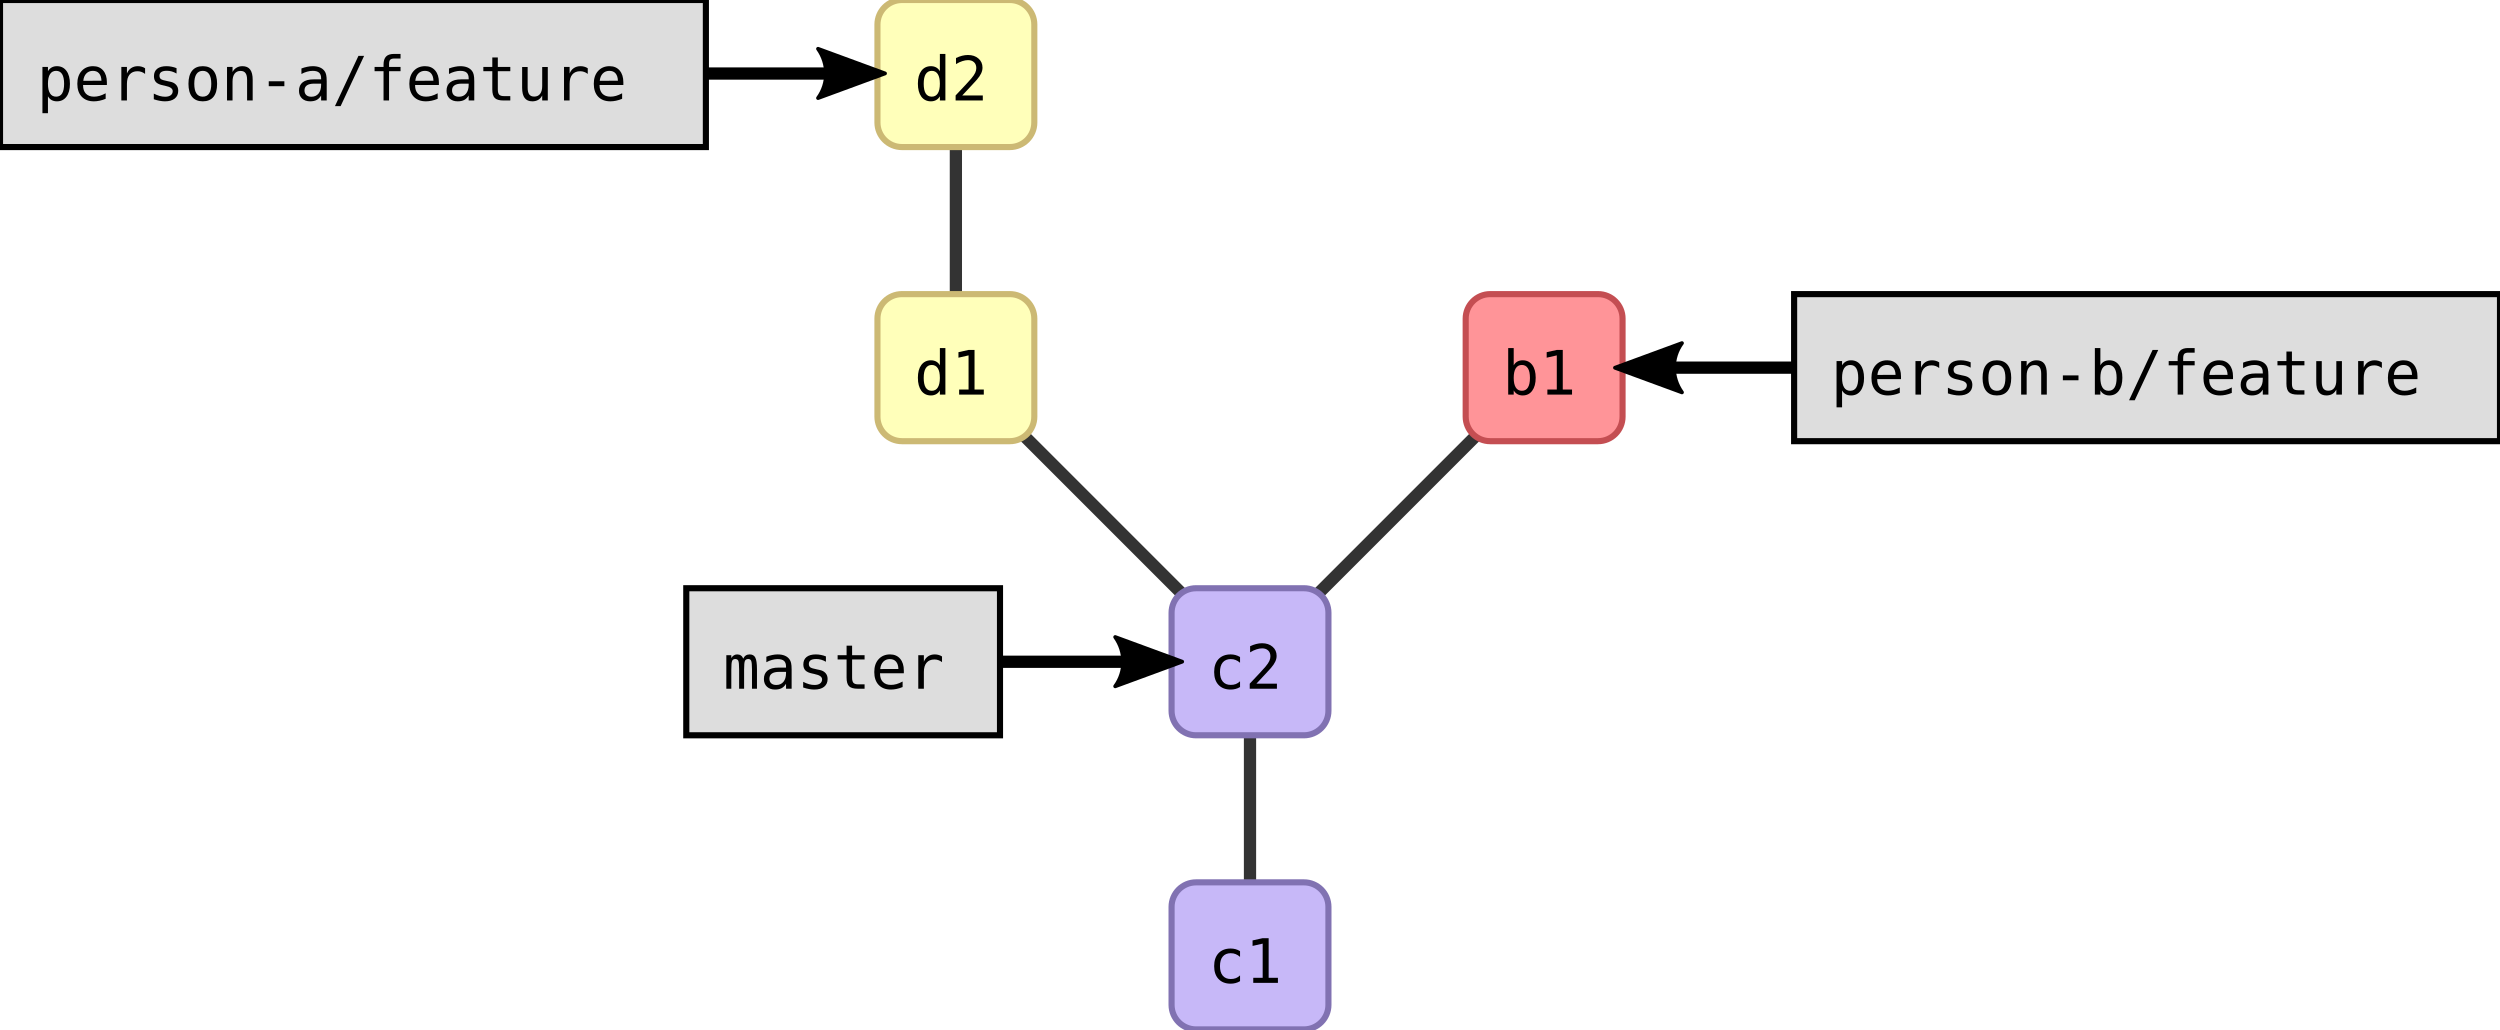
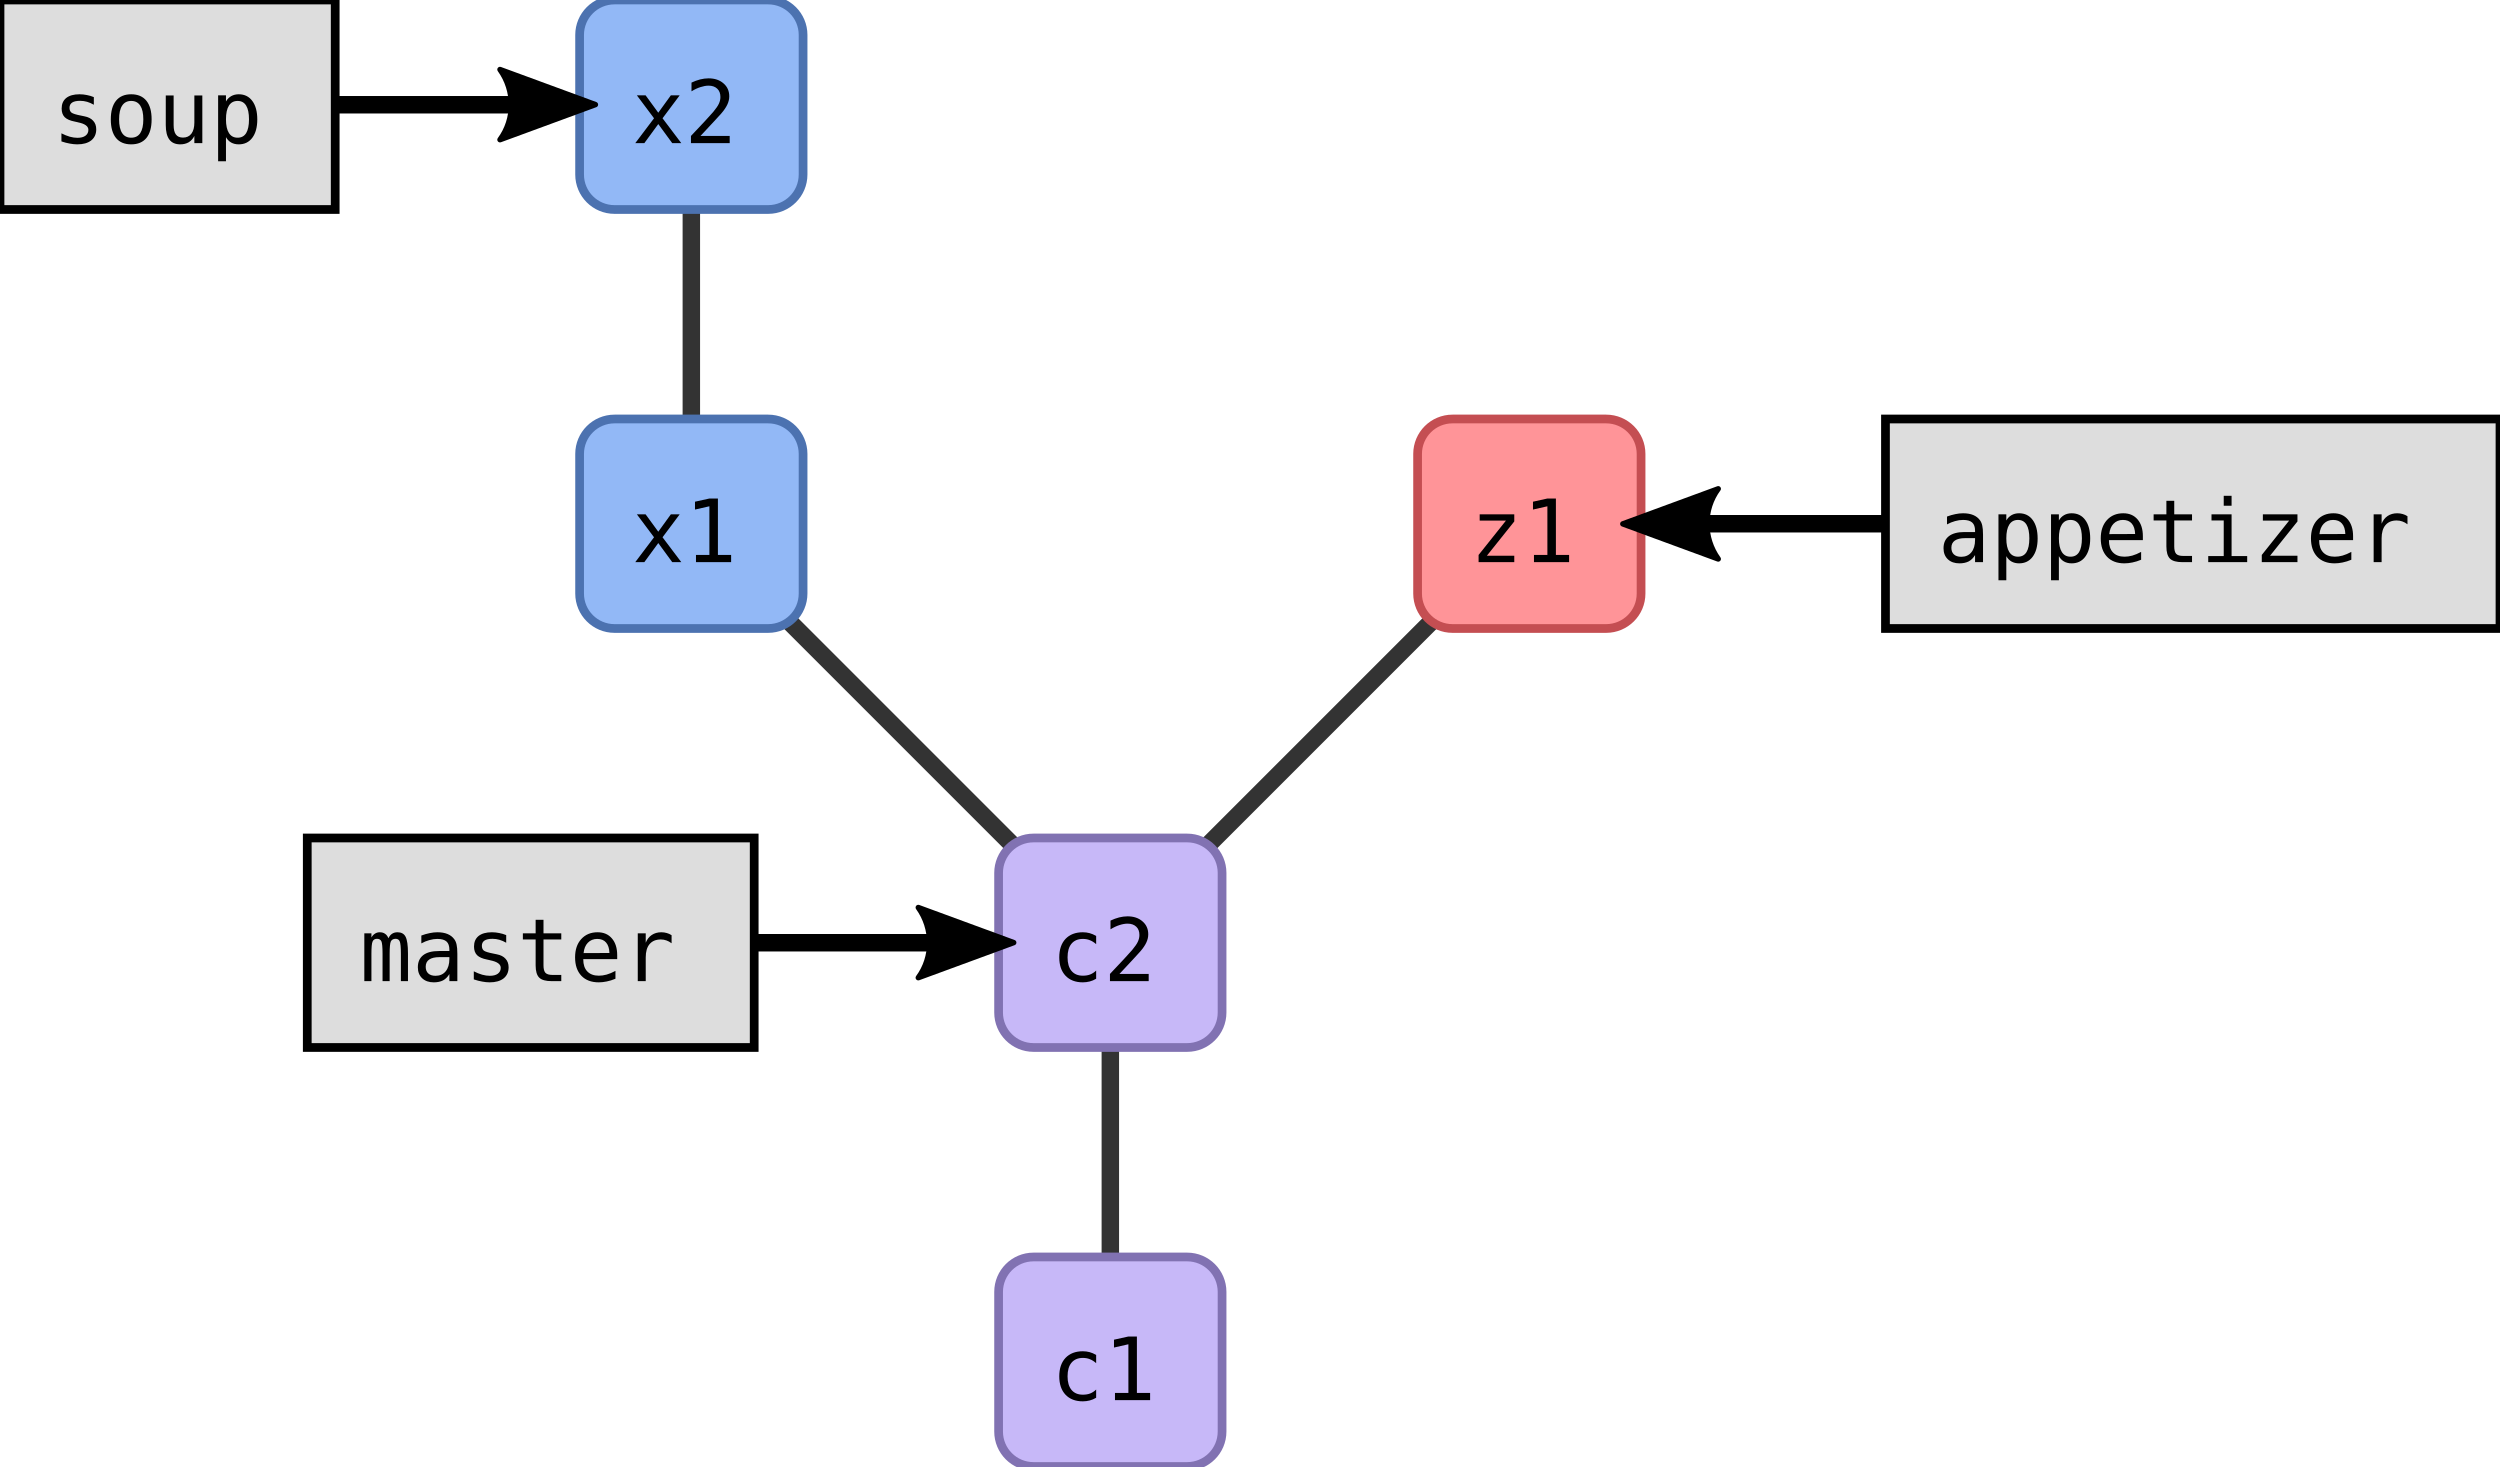
- <svg xmlns="http://www.w3.org/2000/svg" width="510.0" height="210.0" id="svg2" version="1.1">
+ <svg xmlns="http://www.w3.org/2000/svg" width="358.0" height="210.0" id="svg2" version="1.1">
  <defs id="defs4">
    <marker orient="auto" refY="0.0" refX="0.0" id="fullmarker" style="overflow:visible;">
      <path style="opacity:1.0;fill:#000000;stroke:#000000;fill-rule:evenodd;stroke-width:0.625;stroke-linejoin:round;" d="M 8.719,4.034 L -2.207,0.016 L 8.719,-4.002 C 6.973,-1.63 6.983,1.616 8.719,4.034 z " transform="scale(0.5) rotate(180) translate(0,0)" />
    </marker>
    <marker orient="auto" refY="0.0" refX="0.0" id="ghostmarker" style="overflow:visible;">
      <path style="opacity:0.2;fill:#000000;stroke:#000000;fill-rule:evenodd;stroke-width:0.625;stroke-linejoin:round;" d="M 8.719,4.034 L -2.207,0.016 L 8.719,-4.002 C 6.973,-1.63 6.983,1.616 8.719,4.034 z " transform="scale(0.5) rotate(180) translate(0,0)" />
    </marker>
  </defs>
-   <g transform="translate(239.0,180.0) rotate(0)" id="layer1">
+   <g transform="translate(143.0,180.0) rotate(0)" id="layer1">
    <line x1="-44.0" y1="-105.0" x2="-44.0" y2="-165.0" style="stroke:#000000;                         stroke-width:2.5;                         stroke-opacity:0.8" />
+     <line x1="16.0" y1="-45.0" x2="-44.0" y2="-105.0" style="stroke:#000000;                         stroke-width:2.5;                         stroke-opacity:0.8" />
    <line x1="16.0" y1="-45.0" x2="76.0" y2="-105.0" style="stroke:#000000;                         stroke-width:2.5;                         stroke-opacity:0.8" />
-     <line x1="16.0" y1="-45.0" x2="-44.0" y2="-105.0" style="stroke:#000000;                         stroke-width:2.5;                         stroke-opacity:0.8" />
    <line x1="16.0" y1="15.0" x2="16.0" y2="-45.0" style="stroke:#000000;                         stroke-width:2.5;                         stroke-opacity:0.8" />
-     <rect style="fill:#ffffba;                         stroke:#CCB974;                         stroke-width:1.25;                         stroke-miterlimit:4;                         stroke-opacity:1.0;                         stroke-dasharray:none" width="32.0" height="30.0" x="-60.0" y="-180.0" ry="5.0" />
-     <text style="font-size:12.5px;                         font-style:normal;                         font-weight:normal;                         line-height:125%%;                         letter-spacing:0px;                         word-spacing:0px;                         fill:#000000;                         fill-opacity:1.0;                         stroke:none;                         font-family:DejaVu Sans Mono" x="-52.5" y="-159.5">d2</text>
-     <rect style="fill:#ffffba;                         stroke:#CCB974;                         stroke-width:1.25;                         stroke-miterlimit:4;                         stroke-opacity:1.0;                         stroke-dasharray:none" width="32.0" height="30.0" x="-60.0" y="-120.0" ry="5.0" />
-     <text style="font-size:12.5px;                         font-style:normal;                         font-weight:normal;                         line-height:125%%;                         letter-spacing:0px;                         word-spacing:0px;                         fill:#000000;                         fill-opacity:1.0;                         stroke:none;                         font-family:DejaVu Sans Mono" x="-52.5" y="-99.5">d1</text>
+     <rect style="fill:#92b8f6;                         stroke:#4C72B0;                         stroke-width:1.25;                         stroke-miterlimit:4;                         stroke-opacity:1.0;                         stroke-dasharray:none" width="32.0" height="30.0" x="-60.0" y="-180.0" ry="5.0" />
+     <text style="font-size:12.5px;                         font-style:normal;                         font-weight:normal;                         line-height:125%%;                         letter-spacing:0px;                         word-spacing:0px;                         fill:#000000;                         fill-opacity:1.0;                         stroke:none;                         font-family:DejaVu Sans Mono" x="-52.5" y="-159.5">x2</text>
+     <rect style="fill:#92b8f6;                         stroke:#4C72B0;                         stroke-width:1.25;                         stroke-miterlimit:4;                         stroke-opacity:1.0;                         stroke-dasharray:none" width="32.0" height="30.0" x="-60.0" y="-120.0" ry="5.0" />
+     <text style="font-size:12.5px;                         font-style:normal;                         font-weight:normal;                         line-height:125%%;                         letter-spacing:0px;                         word-spacing:0px;                         fill:#000000;                         fill-opacity:1.0;                         stroke:none;                         font-family:DejaVu Sans Mono" x="-52.5" y="-99.5">x1</text>
    <rect style="fill:#c7b8f8;                         stroke:#8172B2;                         stroke-width:1.25;                         stroke-miterlimit:4;                         stroke-opacity:1.0;                         stroke-dasharray:none" width="32.0" height="30.0" x="0.0" y="-60.0" ry="5.0" />
    <text style="font-size:12.5px;                         font-style:normal;                         font-weight:normal;                         line-height:125%%;                         letter-spacing:0px;                         word-spacing:0px;                         fill:#000000;                         fill-opacity:1.0;                         stroke:none;                         font-family:DejaVu Sans Mono" x="7.5" y="-39.5">c2</text>
    <rect style="fill:#c7b8f8;                         stroke:#8172B2;                         stroke-width:1.25;                         stroke-miterlimit:4;                         stroke-opacity:1.0;                         stroke-dasharray:none" width="32.0" height="30.0" x="0.0" y="0.0" ry="5.0" />
    <text style="font-size:12.5px;                         font-style:normal;                         font-weight:normal;                         line-height:125%%;                         letter-spacing:0px;                         word-spacing:0px;                         fill:#000000;                         fill-opacity:1.0;                         stroke:none;                         font-family:DejaVu Sans Mono" x="7.5" y="20.5">c1</text>
    <rect style="fill:#ff9498;                         stroke:#C44E52;                         stroke-width:1.25;                         stroke-miterlimit:4;                         stroke-opacity:1.0;                         stroke-dasharray:none" width="32.0" height="30.0" x="60.0" y="-120.0" ry="5.0" />
-     <text style="font-size:12.5px;                         font-style:normal;                         font-weight:normal;                         line-height:125%%;                         letter-spacing:0px;                         word-spacing:0px;                         fill:#000000;                         fill-opacity:1.0;                         stroke:none;                         font-family:DejaVu Sans Mono" x="67.5" y="-99.5">b1</text>
+     <text style="font-size:12.5px;                         font-style:normal;                         font-weight:normal;                         line-height:125%%;                         letter-spacing:0px;                         word-spacing:0px;                         fill:#000000;                         fill-opacity:1.0;                         stroke:none;                         font-family:DejaVu Sans Mono" x="67.5" y="-99.5">z1</text>
    <path style="fill:none;                  stroke:#000000;                  stroke-width:2.5;                  stroke-linecap:butt;                  stroke-linejoin:miter;                  stroke-opacity:1.0;                  marker-end:url(#fullmarker);                  stroke-miterlimit:4;                  stroke-dasharray:none" d="M -67.0,-45.0 -0.6,-45.0" />
    <rect style="fill:#dddddd;                         stroke:#000000;                         stroke-width:1.25;                         stroke-miterlimit:4;                         stroke-opacity:1.0;                         stroke-dasharray:none" width="64.0" height="30.0" x="-99.0" y="-60.0" ry="0.0" />
    <text style="font-size:12.5px;                         font-style:normal;                         font-weight:normal;                         line-height:125%%;                         letter-spacing:0px;                         word-spacing:0px;                         fill:#000000;                         fill-opacity:1.0;                         stroke:none;                         font-family:DejaVu Sans Mono" x="-91.5" y="-39.5">master</text>
-     <path style="fill:none;                  stroke:#000000;                  stroke-width:2.5;                  stroke-linecap:butt;                  stroke-linejoin:miter;                  stroke-opacity:1.0;                  marker-end:url(#fullmarker);                  stroke-miterlimit:4;                  stroke-dasharray:none" d="M -167.0,-165.0 -61.22,-165.0" />
-     <rect style="fill:#dddddd;                         stroke:#000000;                         stroke-width:1.25;                         stroke-miterlimit:4;                         stroke-opacity:1.0;                         stroke-dasharray:none" width="144.0" height="30.0" x="-239.0" y="-180.0" ry="0.0" />
-     <text style="font-size:12.5px;                         font-style:normal;                         font-weight:normal;                         line-height:125%%;                         letter-spacing:0px;                         word-spacing:0px;                         fill:#000000;                         fill-opacity:1.0;                         stroke:none;                         font-family:DejaVu Sans Mono" x="-231.5" y="-159.5">person-a/feature</text>
-     <path style="fill:none;                  stroke:#000000;                  stroke-width:2.5;                  stroke-linecap:butt;                  stroke-linejoin:miter;                  stroke-opacity:1.0;                  marker-end:url(#fullmarker);                  stroke-miterlimit:4;                  stroke-dasharray:none" d="M 199.0,-105.0 93.22,-105.0" />
-     <rect style="fill:#dddddd;                         stroke:#000000;                         stroke-width:1.25;                         stroke-miterlimit:4;                         stroke-opacity:1.0;                         stroke-dasharray:none" width="144.0" height="30.0" x="127.0" y="-120.0" ry="0.0" />
-     <text style="font-size:12.5px;                         font-style:normal;                         font-weight:normal;                         line-height:125%%;                         letter-spacing:0px;                         word-spacing:0px;                         fill:#000000;                         fill-opacity:1.0;                         stroke:none;                         font-family:DejaVu Sans Mono" x="134.5" y="-99.5">person-b/feature</text>
+     <path style="fill:none;                  stroke:#000000;                  stroke-width:2.5;                  stroke-linecap:butt;                  stroke-linejoin:miter;                  stroke-opacity:1.0;                  marker-end:url(#fullmarker);                  stroke-miterlimit:4;                  stroke-dasharray:none" d="M -119.0,-165.0 -60.5,-165.0" />
+     <rect style="fill:#dddddd;                         stroke:#000000;                         stroke-width:1.25;                         stroke-miterlimit:4;                         stroke-opacity:1.0;                         stroke-dasharray:none" width="48.0" height="30.0" x="-143.0" y="-180.0" ry="0.0" />
+     <text style="font-size:12.5px;                         font-style:normal;                         font-weight:normal;                         line-height:125%%;                         letter-spacing:0px;                         word-spacing:0px;                         fill:#000000;                         fill-opacity:1.0;                         stroke:none;                         font-family:DejaVu Sans Mono" x="-135.5" y="-159.5">soup</text>
+     <path style="fill:none;                  stroke:#000000;                  stroke-width:2.5;                  stroke-linecap:butt;                  stroke-linejoin:miter;                  stroke-opacity:1.0;                  marker-end:url(#fullmarker);                  stroke-miterlimit:4;                  stroke-dasharray:none" d="M 171.0,-105.0 92.15,-105.0" />
+     <rect style="fill:#dddddd;                         stroke:#000000;                         stroke-width:1.25;                         stroke-miterlimit:4;                         stroke-opacity:1.0;                         stroke-dasharray:none" width="88.0" height="30.0" x="127.0" y="-120.0" ry="0.0" />
+     <text style="font-size:12.5px;                         font-style:normal;                         font-weight:normal;                         line-height:125%%;                         letter-spacing:0px;                         word-spacing:0px;                         fill:#000000;                         fill-opacity:1.0;                         stroke:none;                         font-family:DejaVu Sans Mono" x="134.5" y="-99.5">appetizer</text>
  </g>
</svg>
